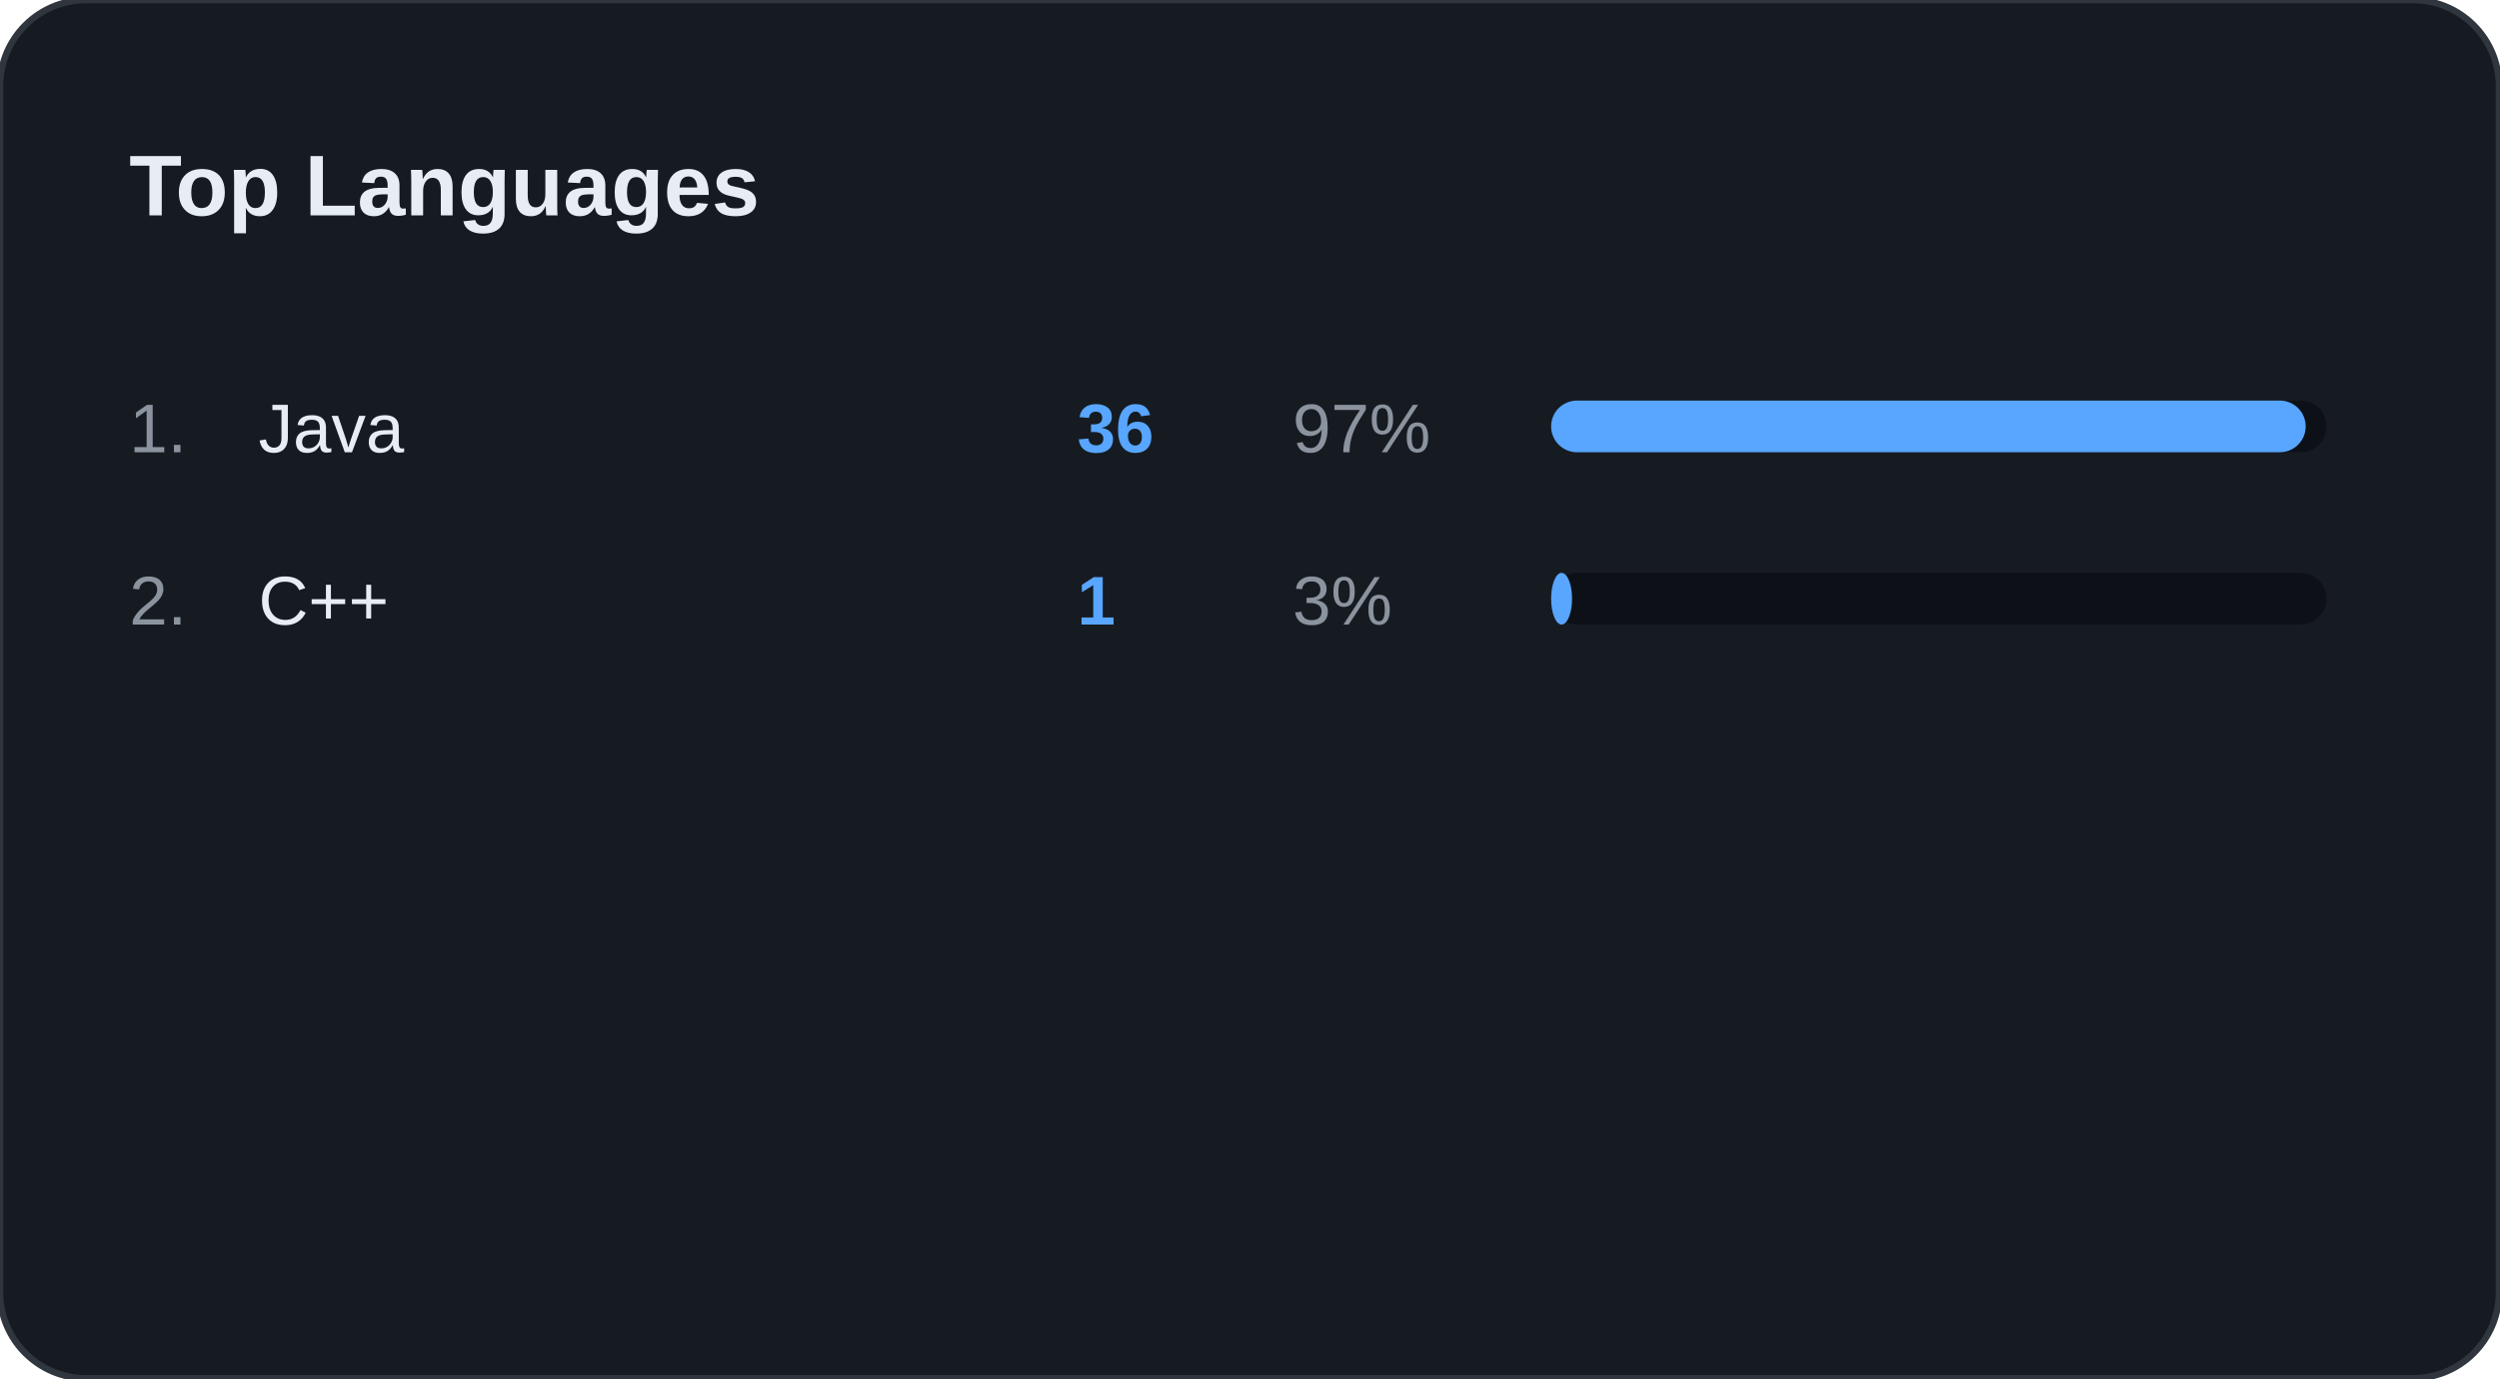
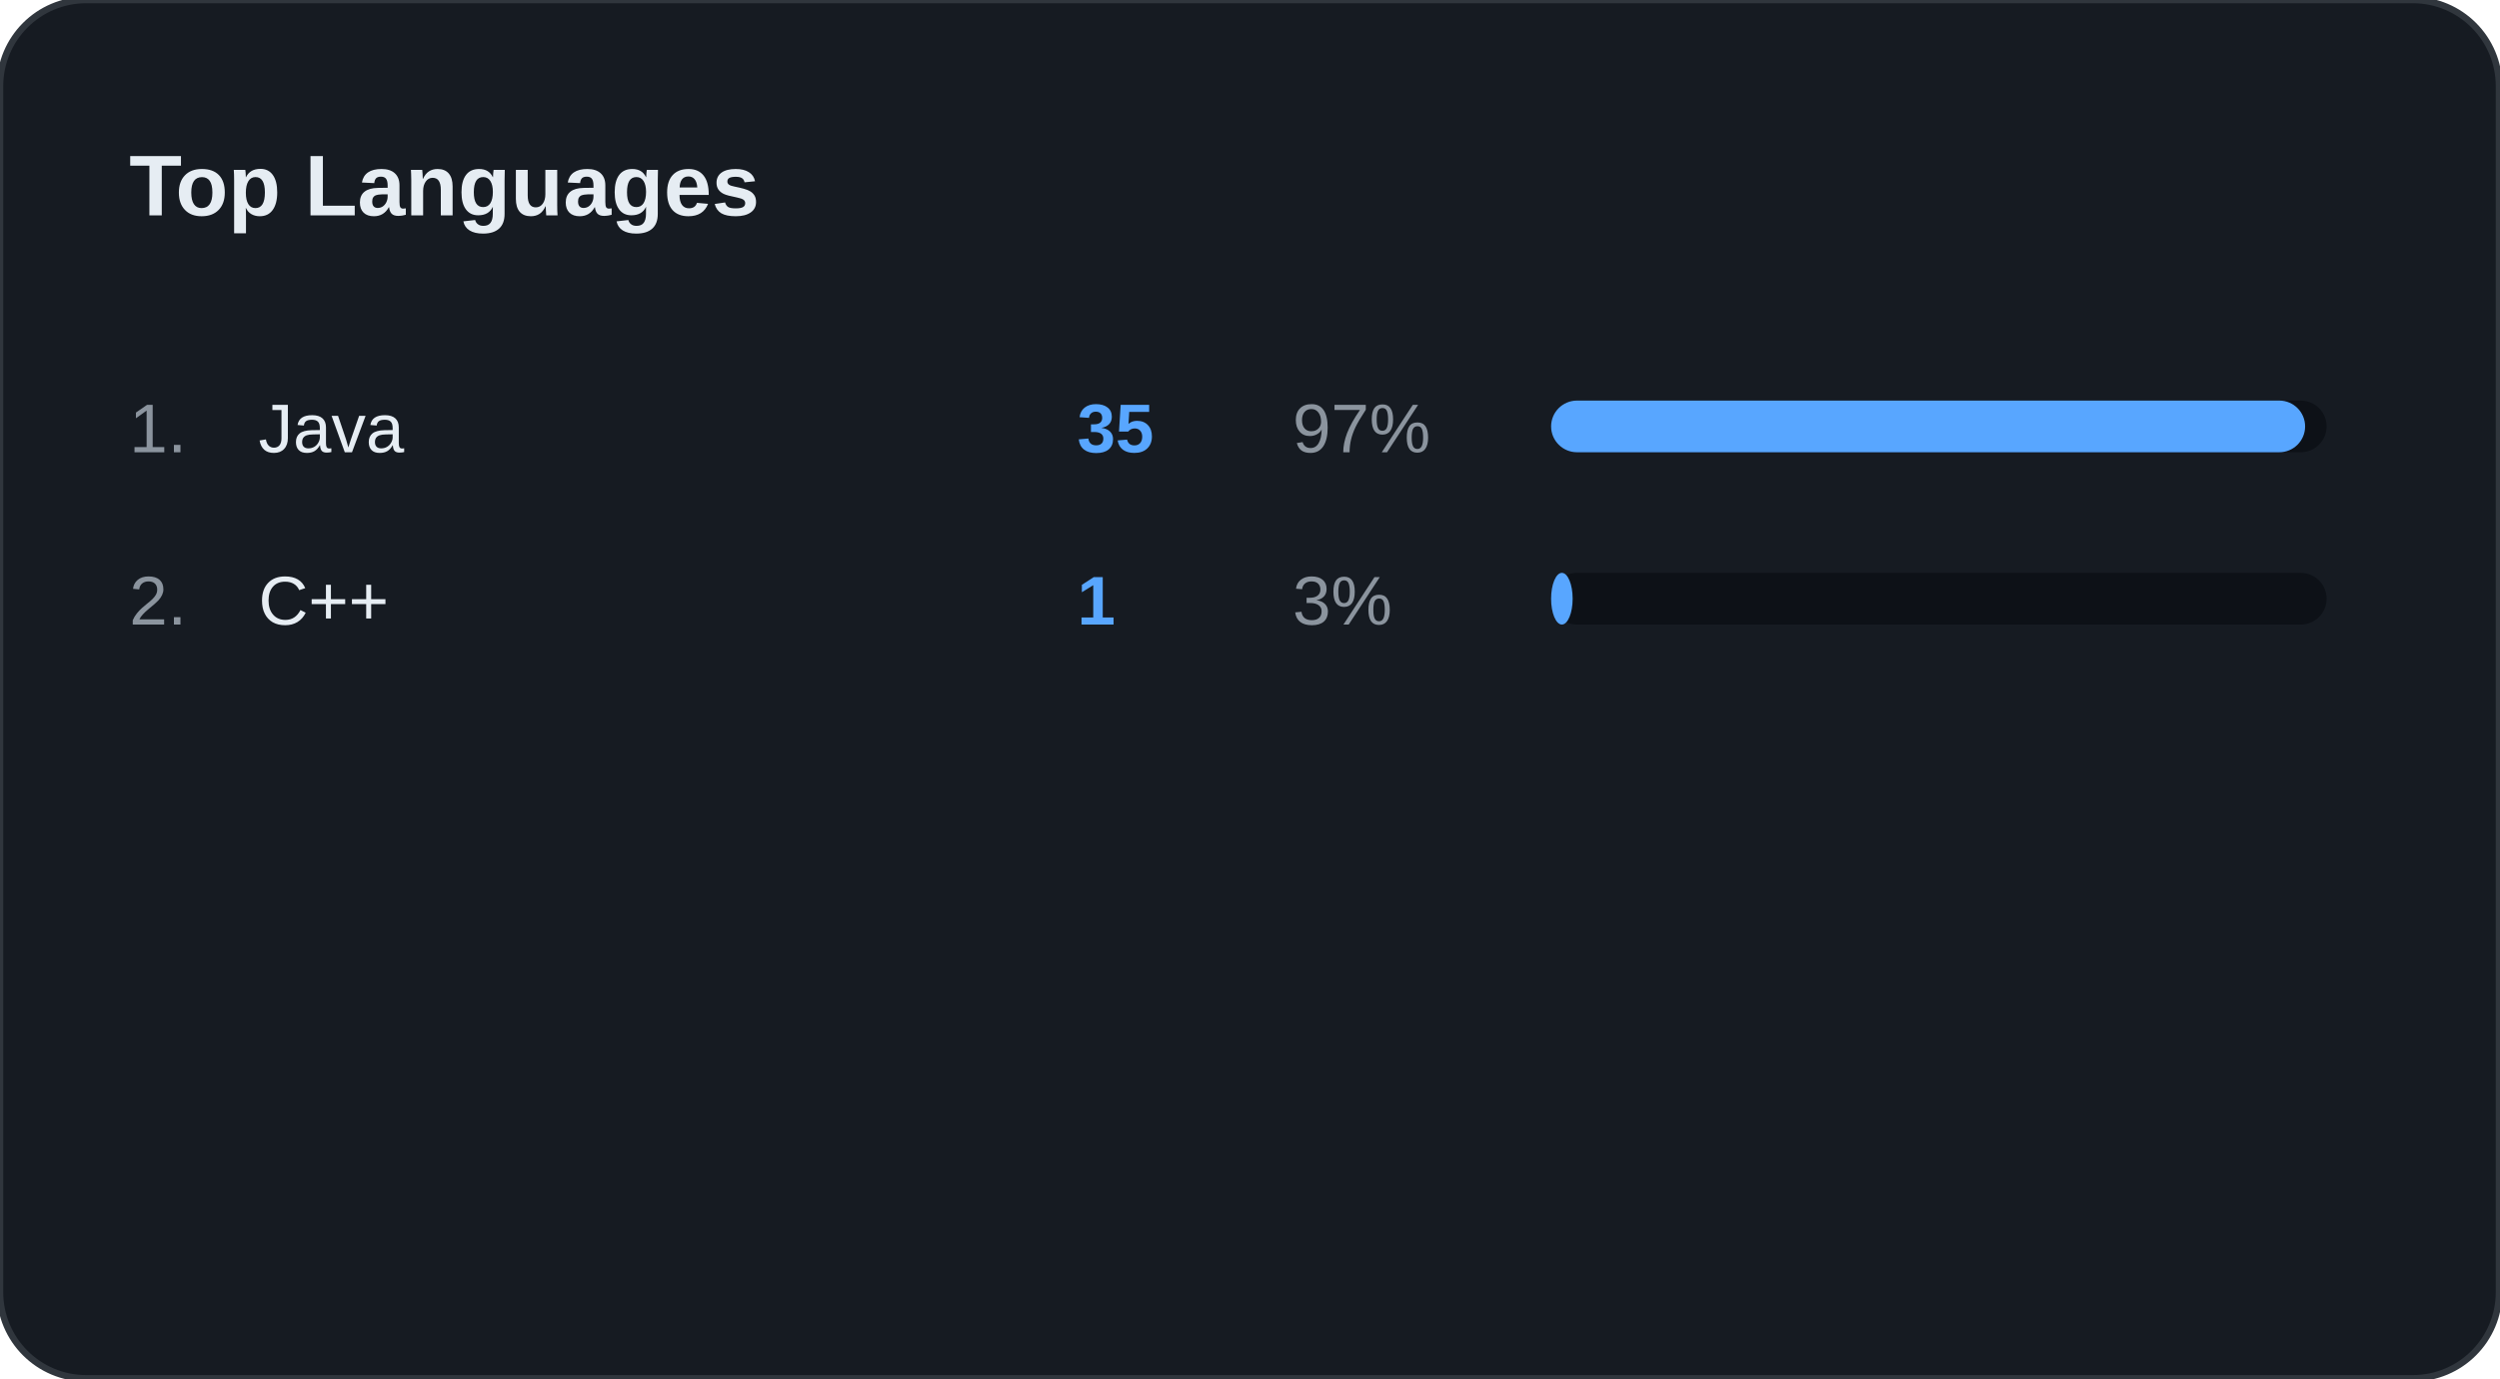
<svg xmlns="http://www.w3.org/2000/svg" width="100%" viewBox="0 0 580 320" preserveAspectRatio="xMidYMid meet">
  <rect width="580" height="320" rx="20" fill="#161B22" stroke="#30363D" stroke-width="1.5" />
  <text x="30" y="50" font-family="Segoe UI, Arial, sans-serif" font-size="20" font-weight="bold" fill="#E6EDF3">Top Languages</text>
  <text x="30" y="105" font-family="Segoe UI, Arial, sans-serif" font-size="16" fill="#8B949E">1.</text>
  <text x="60" y="105" font-family="Segoe UI, Arial, sans-serif" font-size="16" fill="#E6EDF3">Java</text>
-   <text x="250" y="105" font-family="Segoe UI, Arial, sans-serif" font-size="16" font-weight="bold" fill="#58A6FF">36</text>
+   <text x="250" y="105" font-family="Segoe UI, Arial, sans-serif" font-size="16" font-weight="bold" fill="#58A6FF">35</text>
  <text x="300" y="105" font-family="Segoe UI, Arial, sans-serif" font-size="16" fill="#8B949E">97%</text>
  <rect x="360" y="93" width="180" height="12" rx="6" fill="#0D1117" />
-   <rect x="360" y="93" width="175.135" height="12" rx="6" fill="#58A6FF" />
+   <rect x="360" y="93" width="175" height="12" rx="6" fill="#58A6FF" />
  <text x="30" y="145" font-family="Segoe UI, Arial, sans-serif" font-size="16" fill="#8B949E">2.</text>
  <text x="60" y="145" font-family="Segoe UI, Arial, sans-serif" font-size="16" fill="#E6EDF3">C++</text>
  <text x="250" y="145" font-family="Segoe UI, Arial, sans-serif" font-size="16" font-weight="bold" fill="#58A6FF">1</text>
  <text x="300" y="145" font-family="Segoe UI, Arial, sans-serif" font-size="16" fill="#8B949E">3%</text>
  <rect x="360" y="133" width="180" height="12" rx="6" fill="#0D1117" />
-   <rect x="360" y="133" width="4.865" height="12" rx="6" fill="#58A6FF" />
+   <rect x="360" y="133" width="5" height="12" rx="6" fill="#58A6FF" />
</svg>
